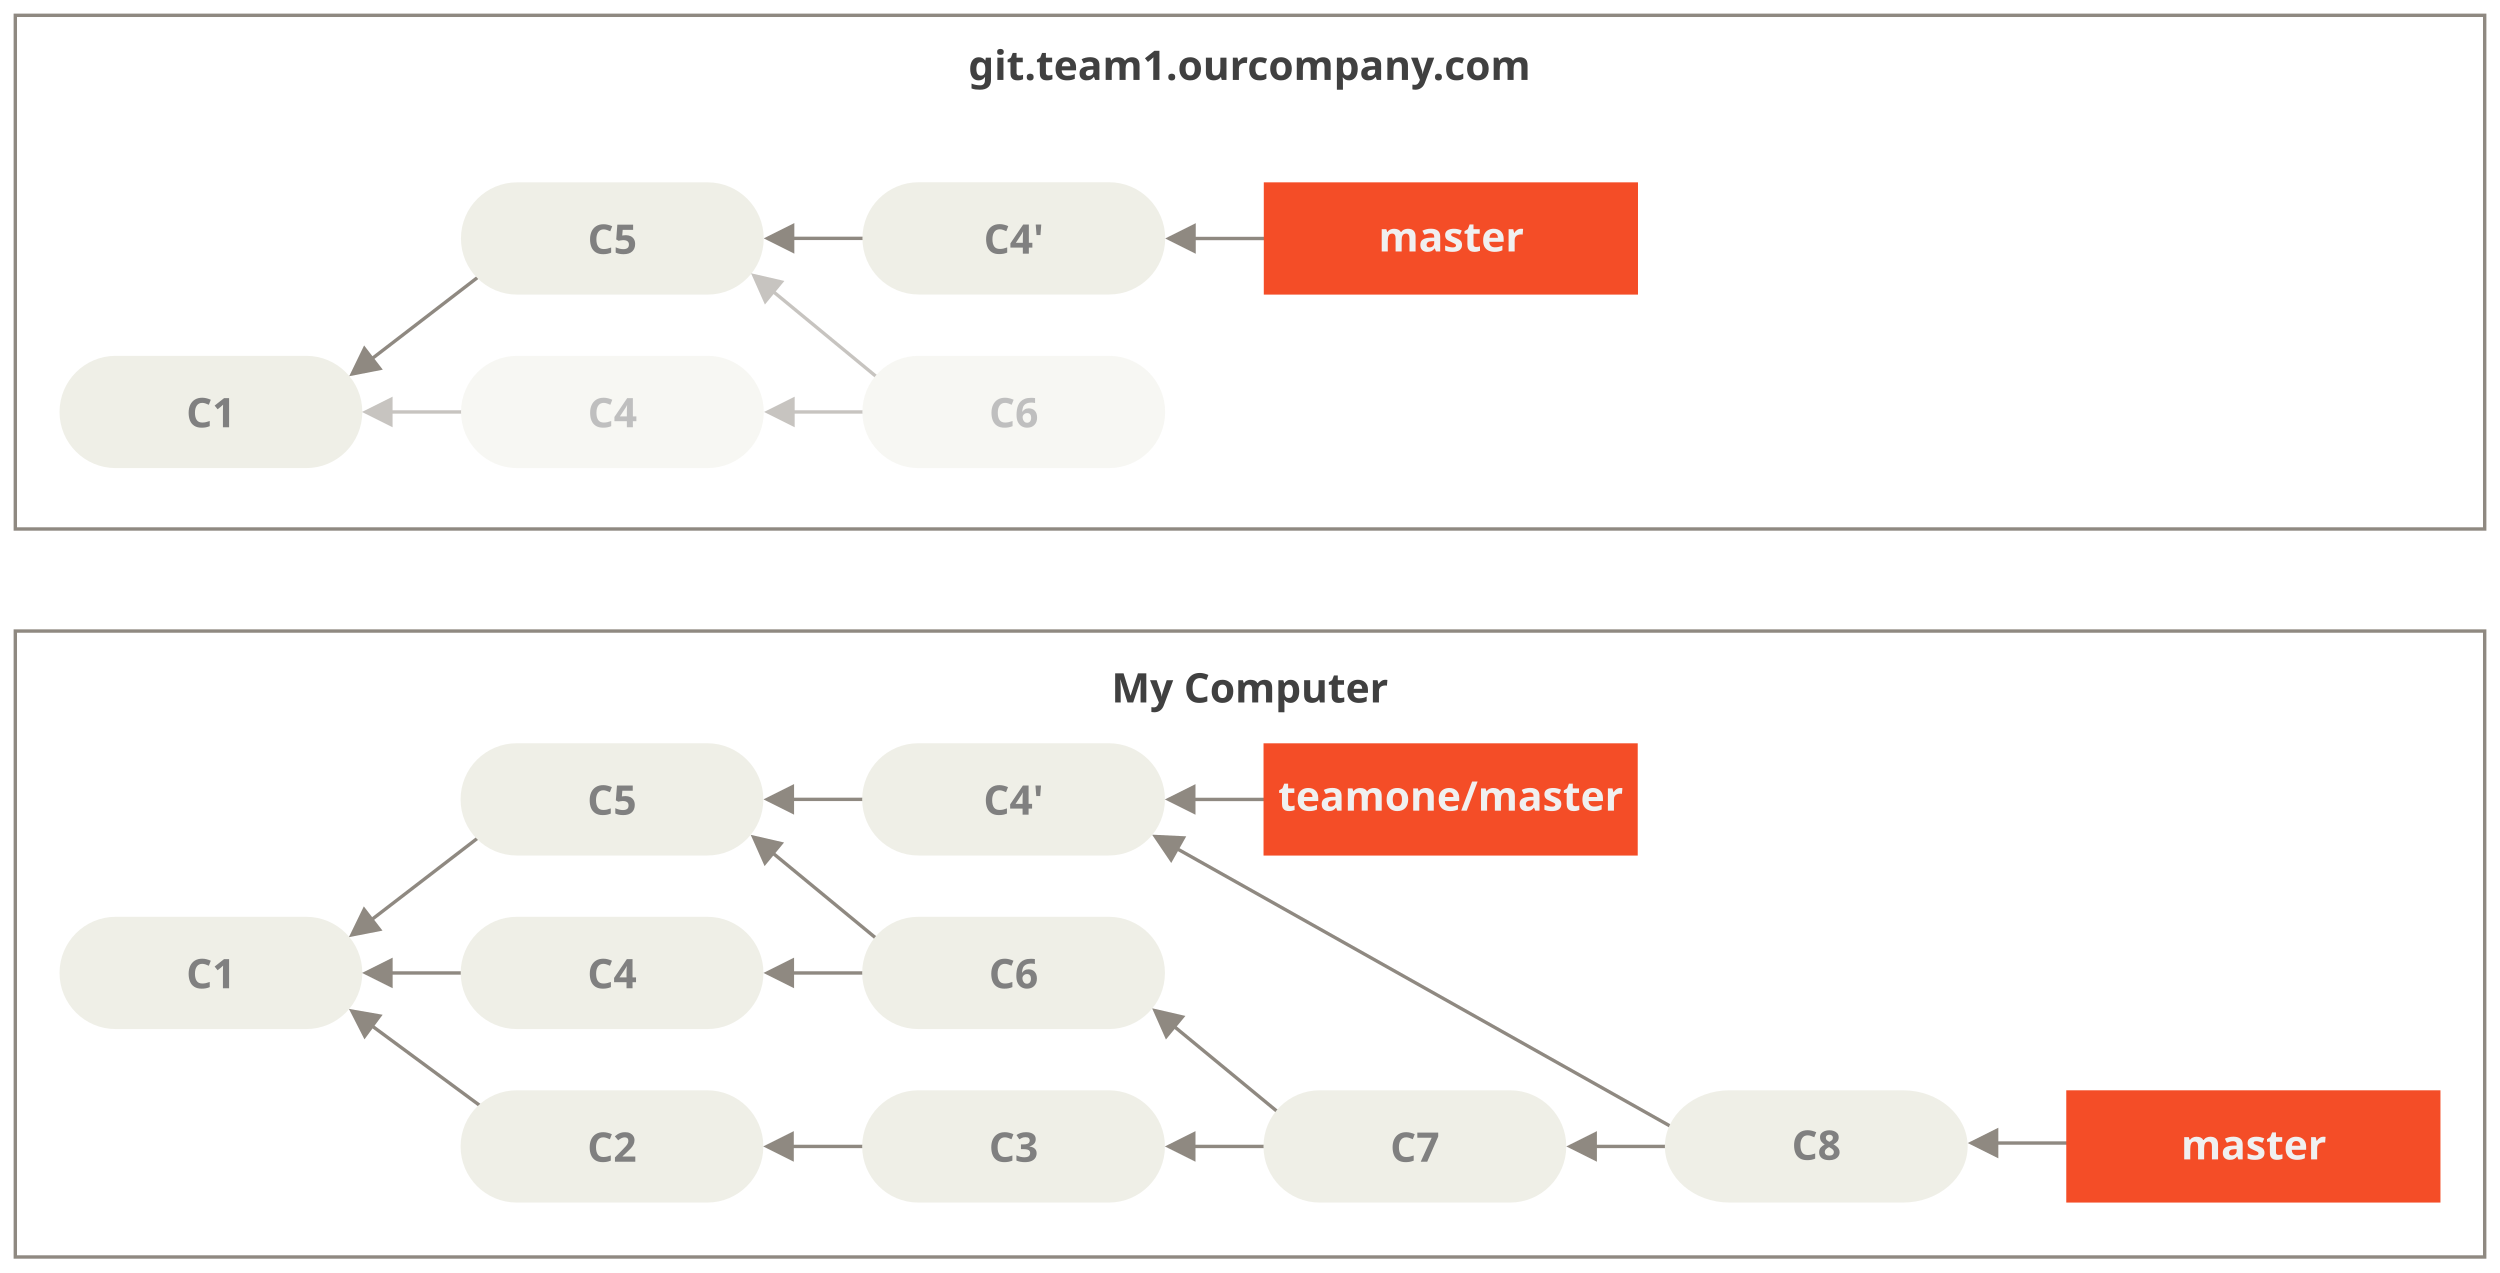
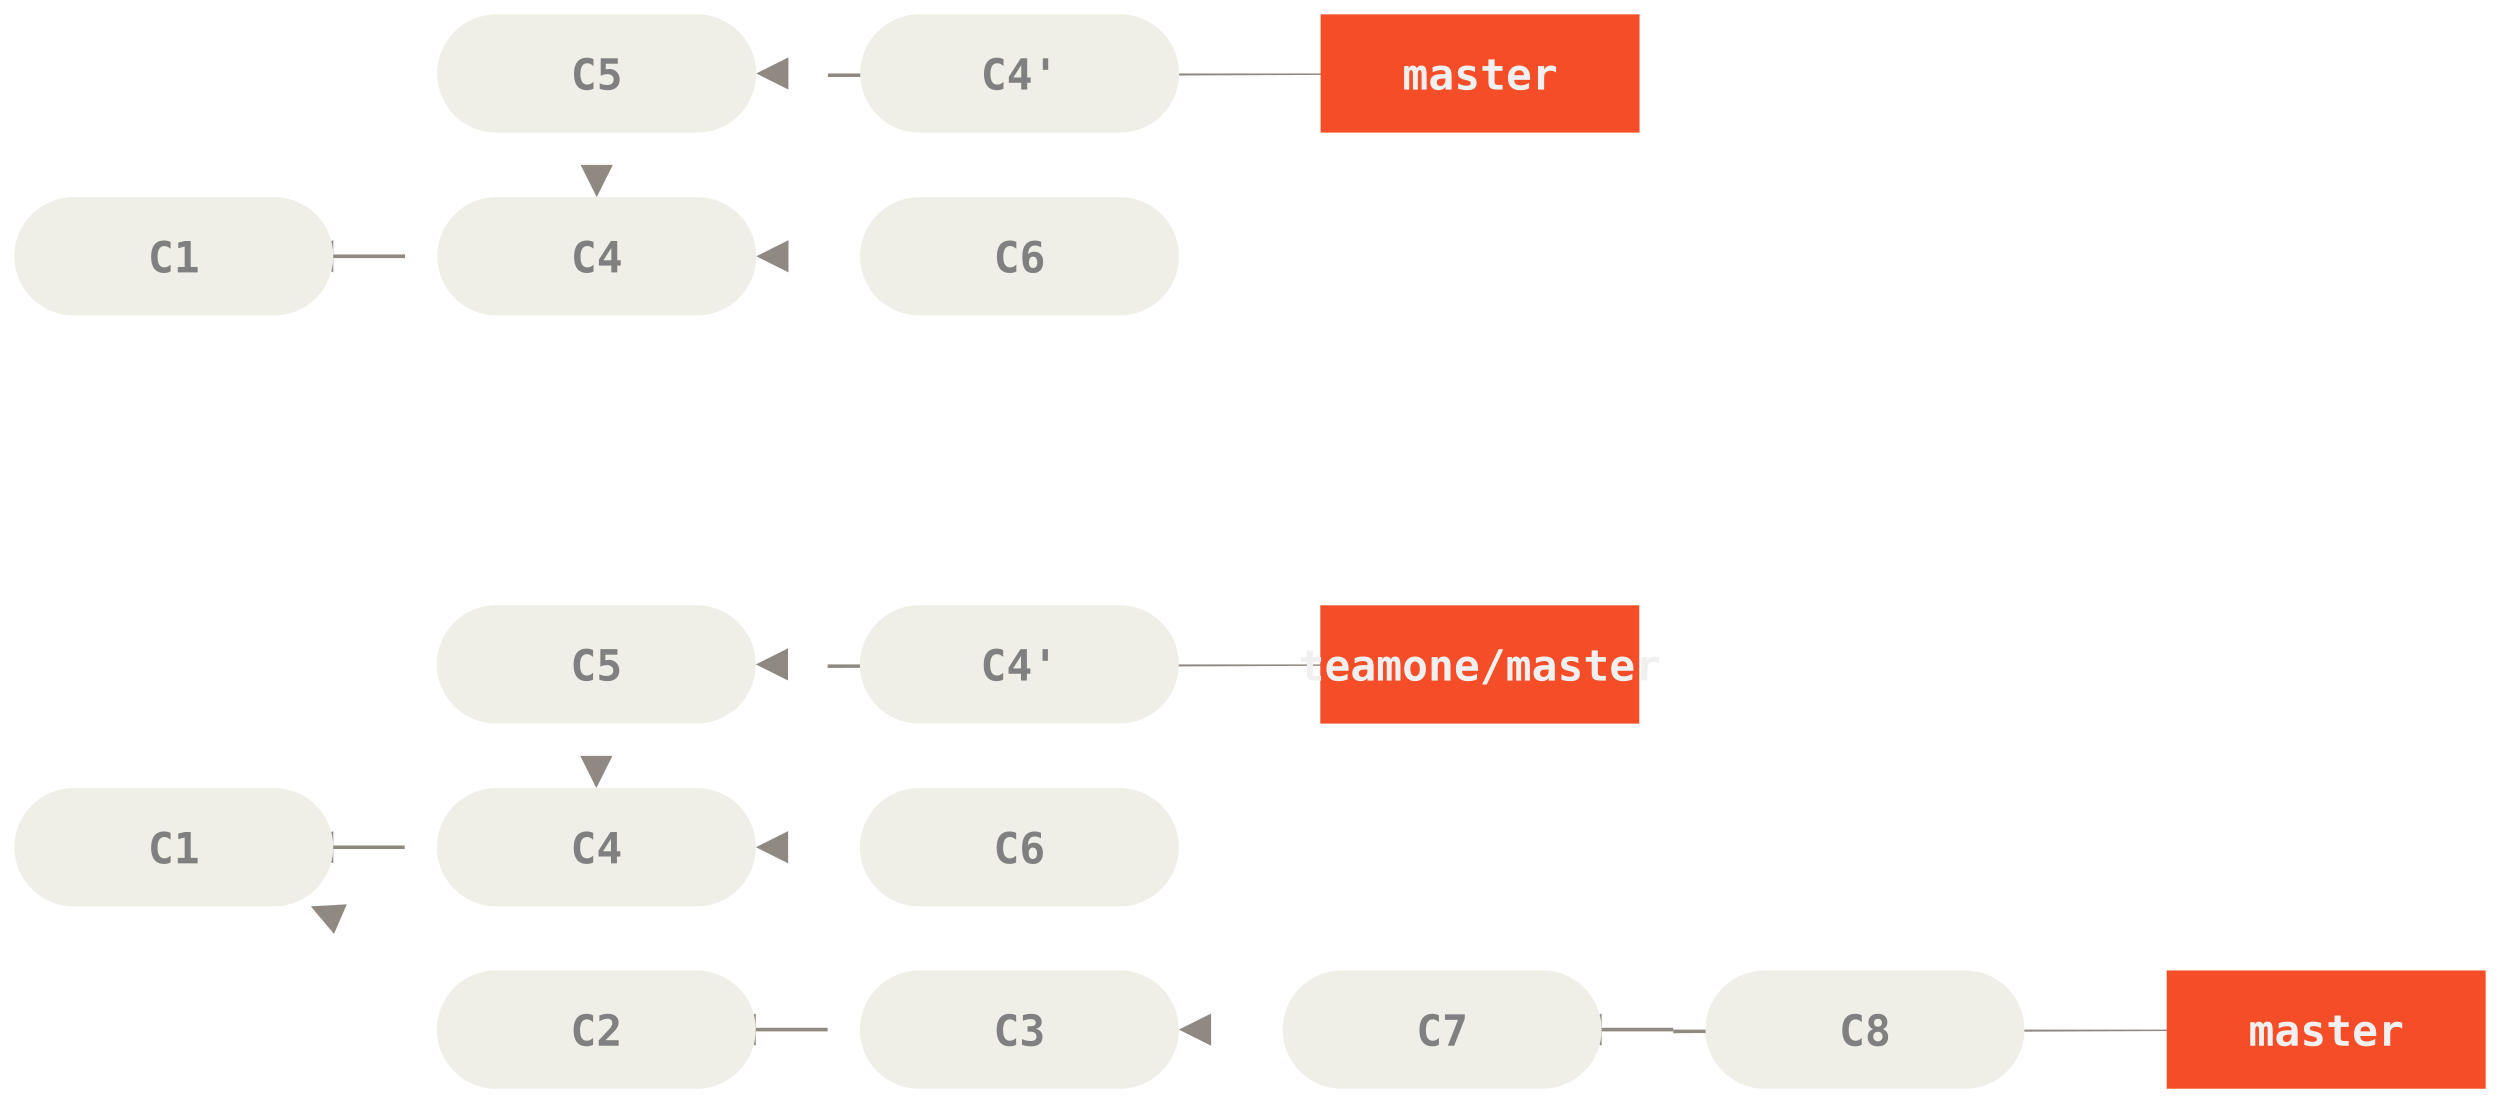
- <svg xmlns="http://www.w3.org/2000/svg" id="svg12162" version="1.1" viewBox="0 0 734.89 374">
-   <g id="g1816" transform="translate(-11.5,-12.5)">
-     <rect id="Rectangle-10" x="16" y="17" width="725.89" height="151" style="fill:none;stroke-linecap:square;stroke:#8f8981" />
-     <rect id="Rectangle-11" x="16" y="198" width="725.89" height="184" style="fill:none;stroke-linecap:square;stroke:#8f8981" />
-     <g id="g1633" transform="translate(-7.9999)">
-       <g id="brown" transform="translate(37,117.1)" style="fill-rule:evenodd;fill:none">
-         <rect id="Rectangle-1" width="89" height="33" rx="16.5" ry="16.5" style="fill-rule:evenodd;fill:#efefe7" />
-         <text id="C6" font-size="12px" font-weight="700" style="fill:#979797;font-family:'Source Code Pro';font-size:12px;font-weight:700;text-anchor:middle">
-           <tspan id="tspan11989" x="44.5" y="21" style="fill:gray">C1</tspan>
-         </text>
-       </g>
-       <path id="Line-2" transform="translate(362,66.1)" d="m9 16h38v1h-38v4l-9-4.5 9-4.5z" style="fill:#8f8981" />
-       <g id="g1173" transform="translate(-14,10.1)">
-         <rect id="Rectangle-2" transform="matrix(1.0377 0 0 1 405 56)" width="106" height="33" style="fill-rule:evenodd;fill:#f44d27" />
-         <text id="master" transform="translate(407.1 56.316)" font-size="12px" font-weight="700" style="fill-rule:evenodd;fill:#979797;font-family:'Source Code Pro';font-size:12px;font-weight:700;text-anchor:middle">
-           <tspan id="tspan11995" x="53" y="20" style="fill:#f0f0f0">master</tspan>
-         </text>
-       </g>
-       <g id="g1584">
-         <path id="path12049" transform="translate(244 66.07)" d="m9 16h39v1h-39v4l-9-4.5 9-4.5z" style="fill:#8f8981" />
-         <g id="g12057" transform="translate(273.02 66.07)" style="fill-rule:evenodd;fill:none">
-           <rect id="rect12051" width="89" height="33" rx="16.5" ry="16.5" style="fill-rule:evenodd;fill:#efefe7" />
-           <text id="text12055" font-size="12px" font-weight="700" style="fill:#979797;font-family:'Source Code Pro';font-size:12px;font-weight:700;text-anchor:middle">
-             <tspan id="tspan12053" x="44.5" y="21" style="fill:gray">C4'</tspan>
-           </text>
-         </g>
-       </g>
-       <g id="g1572">
-         <path id="Line-11" transform="translate(-8.9562 10.287)" d="m137.93 106.92 45.659-35.122.61.793-45.659 35.122 2.439 3.171-9.877 1.921 4.39-9.054 2.439 3.171z" style="fill:#8f8981" />
-       </g>
-       <g id="g12078" transform="translate(155,66.1)" style="fill-rule:evenodd;fill:none">
-         <rect id="rect12072" width="89" height="33" rx="16.5" ry="16.5" style="fill-rule:evenodd;fill:#efefe7" />
-         <text id="text12076" font-size="12px" font-weight="700" style="fill:#979797;font-family:'Source Code Pro';font-size:12px;font-weight:700;text-anchor:middle">
-           <tspan id="tspan12074" x="44.5" y="21" style="fill:gray">C5</tspan>
-         </text>
-       </g>
-       <g id="g1569" style="opacity:.5">
-         <g id="g1554">
-           <path id="path12080" transform="translate(125.9 117.1)" d="m9 16h39v1h-39v4l-9-4.5 9-4.5z" style="fill:#8f8981" />
-           <g id="g12088" transform="translate(155.02 117.1)" style="fill-rule:evenodd;fill:none">
-             <rect id="rect12082" width="89" height="33" rx="16.5" ry="16.5" style="fill-rule:evenodd;fill:#efefe7" />
-             <text id="text12086" font-size="12px" font-weight="700" style="fill:#979797;font-family:'Source Code Pro';font-size:12px;font-weight:700;text-anchor:middle">
-               <tspan id="tspan12084" x="44.5" y="21" style="fill:gray">C4</tspan>
-             </text>
-           </g>
-         </g>
-         <g id="g1547">
-           <path id="Line-7" transform="translate(128.16 92.646)" d="m119.37 5.524 33.829 27.909-.636.771-33.829-27.909-2.546 3.086-4.079-9.199 9.806 2.256-2.546 3.086z" style="fill:#8f8981" />
-           <path id="path12092" transform="translate(244.1,117.1)" d="m9 16h39v1h-39v4l-9-4.5 9-4.5z" style="fill:#8f8981" />
-           <g id="g12100" transform="translate(273,117.1)" style="fill-rule:evenodd;fill:none">
-             <rect id="rect12094" width="89" height="33" rx="16.5" ry="16.5" style="fill-rule:evenodd;fill:#efefe7" />
-             <text id="text12098" font-size="12px" font-weight="700" style="fill:#979797;font-family:'Source Code Pro';font-size:12px;font-weight:700;text-anchor:middle">
-               <tspan id="tspan12096" x="44.5" y="21" style="fill:gray">C6</tspan>
-             </text>
-           </g>
-         </g>
-       </g>
-     </g>
-     <g id="g1703" transform="translate(-8.0785)">
-       <g id="g12006" transform="translate(37.079 282)" style="fill-rule:evenodd;fill:none">
-         <rect id="rect12000" width="89" height="33" rx="16.5" ry="16.5" style="fill-rule:evenodd;fill:#efefe7" />
-         <text id="text12004" font-size="12px" font-weight="700" style="fill:#979797;font-family:'Source Code Pro';font-size:12px;font-weight:700;text-anchor:middle">
-           <tspan id="tspan12002" x="44.5" y="21" style="fill:gray">C1</tspan>
-         </text>
-       </g>
-       <g id="g1386">
-         <path id="Line-3" transform="translate(-6.9593 -.14305)" d="m136.64 314.15 35.563 26.249-.594.805-35.563-26.249-2.375 3.218-4.569-8.965 9.914 1.724z" style="fill:#8f8981" />
-         <g id="g12015" transform="translate(154.97 333)" style="fill-rule:evenodd;fill:none">
-           <rect id="rect12009" width="89" height="33" rx="16.5" ry="16.5" style="fill-rule:evenodd;fill:#efefe7" />
-           <text id="text12013" font-size="12px" font-weight="700" style="fill:#979797;font-family:'Source Code Pro';font-size:12px;font-weight:700;text-anchor:middle">
-             <tspan id="tspan12011" x="44.5" y="21" style="fill:gray">C2</tspan>
-           </text>
-         </g>
-       </g>
-       <g id="g1379">
-         <path id="Line-4" transform="translate(243.92 333)" d="m9 16h39v1h-39v4l-9-4.5 9-4.5z" style="fill:#8f8981" />
-         <g id="g12024" transform="translate(273.02 333)" style="fill-rule:evenodd;fill:none">
-           <rect id="rect12018" width="89" height="33" rx="16.5" ry="16.5" style="fill-rule:evenodd;fill:#efefe7" />
-           <text id="text12022" font-size="12px" font-weight="700" style="fill:#979797;font-family:'Source Code Pro';font-size:12px;font-weight:700;text-anchor:middle">
-             <tspan id="tspan12020" x="44.5" y="21" style="fill:gray">C3</tspan>
-           </text>
-         </g>
-       </g>
-       <g id="g1427">
-         <path id="Line-10" transform="translate(-4.8771 -1.3)" d="m370.37 315.52 33.829 27.909-.636.771-33.829-27.909-2.546 3.086-4.079-9.199 9.806 2.256z" style="fill:#8f8981" />
-         <path id="path12027" transform="translate(362 333)" d="m9 16h39v1h-39v4l-9-4.5 9-4.5z" style="fill:#8f8981" />
-         <g id="g12035" transform="translate(390.99 333)" style="fill-rule:evenodd;fill:none">
-           <rect id="rect12029" width="89" height="33" rx="16.5" ry="16.5" style="fill-rule:evenodd;fill:#efefe7" />
-           <text id="text12033" font-size="12px" font-weight="700" style="fill:#979797;font-family:'Source Code Pro';font-size:12px;font-weight:700;text-anchor:middle">
-             <tspan id="tspan12031" x="44.5" y="21" style="fill:gray">C7</tspan>
-           </text>
-         </g>
-       </g>
-       <g id="g1419">
-         <path id="Line-12" transform="translate(-5.8284 -.4)" d="m372.15 262.23 153.03 86.078-.49.872-153.03-86.078-1.961 3.486-5.638-8.334 10.05.49z" style="fill:#8f8981" />
-         <path id="path12038" transform="translate(480 333)" d="m9 16h39v1h-39v4l-9-4.5 9-4.5z" style="fill:#8f8981" />
-         <g id="g1394">
-           <rect id="rect12040" transform="matrix(1 0 0 .86842 508.98 333)" width="89" height="38" rx="19" ry="21.879" style="fill-rule:evenodd;fill:#efefe7" />
-           <text id="text12044" transform="translate(509.01 330.9)" font-size="12px" font-weight="700" style="fill-rule:evenodd;fill:#979797;font-family:'Source Code Pro';font-size:12px;font-weight:700;text-anchor:middle">
-             <tspan id="tspan12042" x="44.5" y="22.515" style="fill:gray">C8</tspan>
-           </text>
-         </g>
-       </g>
-       <g id="g1465">
-         <path id="path12060" transform="translate(244 230.98)" d="m9 16h39v1h-39v4l-9-4.5 9-4.5z" style="fill:#8f8981" />
-         <g id="g12068" transform="translate(273.02 230.98)" style="fill-rule:evenodd;fill:none">
-           <rect id="rect12062" width="89" height="33" rx="16.5" ry="16.5" style="fill-rule:evenodd;fill:#efefe7" />
-           <text id="text12066" font-size="12px" font-weight="700" style="fill:#979797;font-family:'Source Code Pro';font-size:12px;font-weight:700;text-anchor:middle">
-             <tspan id="tspan12064" x="44.5" y="21" style="fill:gray">C4'</tspan>
-           </text>
-         </g>
-       </g>
-       <g id="g1434">
-         <path id="path12104" transform="translate(126,282)" d="m9 16h39v1h-39v4l-9-4.5 9-4.5z" style="fill:#8f8981" />
-         <g id="g12112" transform="translate(155,282)" style="fill-rule:evenodd;fill:none">
-           <rect id="rect12106" width="89" height="33" rx="16.5" ry="16.5" style="fill-rule:evenodd;fill:#efefe7" />
-           <text id="text12110" font-size="12px" font-weight="700" style="fill:#979797;font-family:'Source Code Pro';font-size:12px;font-weight:700;text-anchor:middle">
-             <tspan id="tspan12108" x="44.5" y="21" style="fill:gray">C4</tspan>
-           </text>
-         </g>
-       </g>
-       <path id="Line-8" transform="translate(-5.8583 -1.277)" d="m253.37 264.52 33.829 27.909-.636.771-33.829-27.909-2.546 3.086-4.079-9.199 9.806 2.256z" style="fill:#8f8981" />
-       <g id="g1472">
-         <path id="Line-9" transform="translate(-6.9657 .17967)" d="m135.93 281.92 45.659-35.122.61.793-45.659 35.122 2.439 3.171-9.877 1.921 4.39-9.054z" style="fill:#8f8981" />
-         <g id="g12123" transform="translate(154.97 230.98)" style="fill-rule:evenodd;fill:none">
-           <rect id="rect12117" width="89" height="33" rx="16.5" ry="16.5" style="fill-rule:evenodd;fill:#efefe7" />
-           <text id="text12121" font-size="12px" font-weight="700" style="fill:#979797;font-family:'Source Code Pro';font-size:12px;font-weight:700;text-anchor:middle">
-             <tspan id="tspan12119" x="44.5" y="21" style="fill:gray">C5</tspan>
-           </text>
-         </g>
-       </g>
-       <g id="g1453">
-         <path id="path12125" transform="translate(244 282)" d="m9 16h39v1h-39v4l-9-4.5 9-4.5z" style="fill:#8f8981" />
-         <g id="g12133" transform="translate(273.02 282)" style="fill-rule:evenodd;fill:none">
-           <rect id="rect12127" width="89" height="33" rx="16.5" ry="16.5" style="fill-rule:evenodd;fill:#efefe7" />
-           <text id="text12131" font-size="12px" font-weight="700" style="fill:#979797;font-family:'Source Code Pro';font-size:12px;font-weight:700;text-anchor:middle">
-             <tspan id="tspan12129" x="44.5" y="21" style="fill:gray">C6</tspan>
-           </text>
-         </g>
-       </g>
-       <g id="g1411">
-         <path id="Line-5" transform="translate(598,332)" d="m9 16h39v1h-39v4l-9-4.5 9-4.5z" style="fill:#8f8981" />
-         <g id="g1404">
-           <rect id="rect12137" transform="matrix(1.0377 0 0 1 626.97 333)" width="106" height="33" style="fill-rule:evenodd;fill:#f44d27" />
-           <text id="text12141" transform="translate(629.07 333.32)" font-size="12px" font-weight="700" style="fill-rule:evenodd;fill:#979797;font-family:'Source Code Pro';font-size:12px;font-weight:700;text-anchor:middle">
-             <tspan id="tspan12139" x="53" y="20" style="fill:#f0f0f0">master</tspan>
-           </text>
-         </g>
-       </g>
-       <g id="g1497">
-         <path id="Line-6" transform="translate(362,231)" d="m9 16h38v1h-38v4l-9-4.5 9-4.5z" style="fill:#8f8981" />
-         <g id="g1489">
-           <g id="g1160" transform="translate(-7)">
-             <rect id="rect12147" transform="matrix(.99099 0 0 1 398 231)" width="111" height="33" style="fill-rule:evenodd;fill:#f44d27" />
-           </g>
-           <text id="text12151" transform="translate(390.52 230.8)" font-size="12px" font-weight="700" style="fill-rule:evenodd;fill:#979797;font-family:'Source Code Pro';font-size:12px;font-weight:700;text-anchor:middle">
-             <tspan id="tspan12149" x="55.5" y="20" style="fill:#f0f0f0">teamone/master</tspan>
-           </text>
-         </g>
-       </g>
-     </g>
-     <text id="My-Computer" transform="translate(15.961)" font-size="12px" font-weight="700" style="fill-rule:evenodd;fill:#404040;font-family:'Source Code Pro';font-size:12px;font-weight:700;text-anchor:middle">
-       <tspan id="tspan12155" x="362.945" y="219" style="fill:#404040">My Computer</tspan>
+ <svg xmlns="http://www.w3.org/2000/svg" version="1.1" width="1395.2" height="615.6" viewBox="0 0 697.6 307.8">
+   <path d="m93 71.01h20.02v1h-20.02v4l-9-4.5 9-4.5z" fill="#8f8981" />
+   <path d="M166.506 37 L166.51 46.01 L162.01 46.012 L166.514 55.01 L171.01 46.008 L166.51 46.01 Z" fill="#8f8981" />
+   <path d="M240 71.51 L220.02 71.51 L220.02 67.01 L211.02 71.51 L220.02 76.01 L220.02 71.51 Z" fill="#8f8981" />
+   <path d="M240.02 20.5 L220 20.5 L220 16 L211 20.5 L220 25 L220 20.5 Z" fill="#8f8981" />
+   <path d="m457.5 20.5h-226.48v1h--226.48v4l9-4.5-9-4.5z" fill="#8f8981" />
+   <path d="m93 235.91h19.92v1h-19.92v4l-9-4.5 9-4.5z" fill="#8f8981" />
+   <path d="M166.4 201.89 L166.405 210.91 L161.905 210.913 L166.41 219.91 L170.905 210.907 L166.405 210.91 Z" fill="#8f8981" />
+   <path d="M239.94 236.41 L219.92 236.41 L219.92 231.91 L210.92 236.41 L219.92 240.91 L219.92 236.41 Z" fill="#8f8981" />
+   <path d="M239.94 185.39 L219.89 185.39 L219.89 180.89 L210.89 185.39 L219.89 189.89 L219.89 185.39 Z" fill="#8f8981" />
+   <path d="m457.42 185.39h-226.48v1h--226.48v4l9-4.5-9-4.5z" fill="#8f8981" />
+   <path d="M128.167 270.8 L94.986 256.477 L96.77 252.345 L86.723 252.91 L93.203 260.608 L94.986 256.477 Z" fill="#8f8981" />
+   <path d="m210.89 286.8h20.05v1h-20.05v4l-9-4.5 9-4.5z" fill="#8f8981" />
+   <path d="M357.91 287.3 L337.94 287.3 L337.94 282.8 L328.94 287.3 L337.94 291.8 L337.94 287.3 Z" fill="#8f8981" />
+   <path d="m446.91 286.8h19.99v1h-19.99v4l-9-4.5 9-4.5z" fill="#8f8981" />
+   <path d="m693.6 287.3h-226.7v1h--226.7v4l9-4.5-9-4.5z" fill="#8f8981" />
+   <g>
+     <rect x="4" y="55.01" width="89" height="33" rx="16.5" ry="16.5" fill="#efefe7" />
+     <text font-size="12px" font-weight="700" font-family="'JetBrains Mono', 'Source Code Pro', monospace" text-anchor="middle">
+       <tspan x="48.5" y="76.01" fill="gray">C1</tspan>
    </text>
-     <text id="git.team1.ourcompany" transform="translate(15.841)" font-size="12px" font-weight="700" style="fill-rule:evenodd;fill:#404040;font-family:'Source Code Pro';font-size:12px;font-weight:700;text-anchor:middle">
-       <tspan id="tspan12158" x="362.945" y="36" style="fill:#404040">git.team1.ourcompany.com</tspan>
+   </g>
+   <g>
+     <rect x="368.5" y="4" width="89" height="33" fill="#f44d27" />
+     <text font-size="12px" font-weight="700" font-family="'JetBrains Mono', 'Source Code Pro', monospace" text-anchor="middle">
+       <tspan x="413" y="25" fill="#f0f0f0">master</tspan>
+     </text>
+   </g>
+   <g>
+     <rect x="240.02" y="4" width="89" height="33" rx="16.5" ry="16.5" fill="#efefe7" />
+     <text font-size="12px" font-weight="700" font-family="'JetBrains Mono', 'Source Code Pro', monospace" text-anchor="middle">
+       <tspan x="284.52" y="25" fill="gray">C4'</tspan>
+     </text>
+   </g>
+   <g>
+     <rect x="122" y="4" width="89" height="33" rx="16.5" ry="16.5" fill="#efefe7" />
+     <text font-size="12px" font-weight="700" font-family="'JetBrains Mono', 'Source Code Pro', monospace" text-anchor="middle">
+       <tspan x="166.5" y="25" fill="gray">C5</tspan>
+     </text>
+   </g>
+   <g>
+     <rect x="122.02" y="55.01" width="89" height="33" rx="16.5" ry="16.5" fill="#efefe7" />
+     <text font-size="12px" font-weight="700" font-family="'JetBrains Mono', 'Source Code Pro', monospace" text-anchor="middle">
+       <tspan x="166.52" y="76.01" fill="gray">C4</tspan>
+     </text>
+   </g>
+   <g>
+     <rect x="240" y="55.01" width="89" height="33" rx="16.5" ry="16.5" fill="#efefe7" />
+     <text font-size="12px" font-weight="700" font-family="'JetBrains Mono', 'Source Code Pro', monospace" text-anchor="middle">
+       <tspan x="284.5" y="76.01" fill="gray">C6</tspan>
+     </text>
+   </g>
+   <g>
+     <rect x="4" y="219.91" width="89" height="33" rx="16.5" ry="16.5" fill="#efefe7" />
+     <text font-size="12px" font-weight="700" font-family="'JetBrains Mono', 'Source Code Pro', monospace" text-anchor="middle">
+       <tspan x="48.5" y="240.91" fill="gray">C1</tspan>
+     </text>
+   </g>
+   <g>
+     <rect x="121.89" y="270.8" width="89" height="33" rx="16.5" ry="16.5" fill="#efefe7" />
+     <text font-size="12px" font-weight="700" font-family="'JetBrains Mono', 'Source Code Pro', monospace" text-anchor="middle">
+       <tspan x="166.39" y="291.8" fill="gray">C2</tspan>
+     </text>
+   </g>
+   <g>
+     <rect x="239.94" y="270.8" width="89" height="33" rx="16.5" ry="16.5" fill="#efefe7" />
+     <text font-size="12px" font-weight="700" font-family="'JetBrains Mono', 'Source Code Pro', monospace" text-anchor="middle">
+       <tspan x="284.44" y="291.8" fill="gray">C3</tspan>
+     </text>
+   </g>
+   <g>
+     <rect x="357.91" y="270.8" width="89" height="33" rx="16.5" ry="16.5" fill="#efefe7" />
+     <text font-size="12px" font-weight="700" font-family="'JetBrains Mono', 'Source Code Pro', monospace" text-anchor="middle">
+       <tspan x="402.41" y="291.8" fill="gray">C7</tspan>
+     </text>
+   </g>
+   <g>
+     <rect x="475.9" y="270.8" width="89" height="33" rx="16.5" ry="16.5" fill="#efefe7" />
+     <text font-size="12px" font-weight="700" font-family="'JetBrains Mono', 'Source Code Pro', monospace" text-anchor="middle">
+       <tspan x="520.4" y="291.8" fill="gray">C8</tspan>
+     </text>
+   </g>
+   <g>
+     <rect x="239.94" y="168.89" width="89" height="33" rx="16.5" ry="16.5" fill="#efefe7" />
+     <text font-size="12px" font-weight="700" font-family="'JetBrains Mono', 'Source Code Pro', monospace" text-anchor="middle">
+       <tspan x="284.44" y="189.89" fill="gray">C4'</tspan>
+     </text>
+   </g>
+   <g>
+     <rect x="121.92" y="219.91" width="89" height="33" rx="16.5" ry="16.5" fill="#efefe7" />
+     <text font-size="12px" font-weight="700" font-family="'JetBrains Mono', 'Source Code Pro', monospace" text-anchor="middle">
+       <tspan x="166.42" y="240.91" fill="gray">C4</tspan>
+     </text>
+   </g>
+   <g>
+     <rect x="121.89" y="168.89" width="89" height="33" rx="16.5" ry="16.5" fill="#efefe7" />
+     <text font-size="12px" font-weight="700" font-family="'JetBrains Mono', 'Source Code Pro', monospace" text-anchor="middle">
+       <tspan x="166.39" y="189.89" fill="gray">C5</tspan>
+     </text>
+   </g>
+   <g>
+     <rect x="239.94" y="219.91" width="89" height="33" rx="16.5" ry="16.5" fill="#efefe7" />
+     <text font-size="12px" font-weight="700" font-family="'JetBrains Mono', 'Source Code Pro', monospace" text-anchor="middle">
+       <tspan x="284.44" y="240.91" fill="gray">C6</tspan>
+     </text>
+   </g>
+   <g>
+     <rect x="604.6" y="270.8" width="89" height="33" fill="#f44d27" />
+     <text font-size="12px" font-weight="700" font-family="'JetBrains Mono', 'Source Code Pro', monospace" text-anchor="middle">
+       <tspan x="649.1" y="291.8" fill="#f0f0f0">master</tspan>
+     </text>
+   </g>
+   <g>
+     <rect x="368.42" y="168.91" width="89" height="33" fill="#f44d27" />
+     <text font-size="12px" font-weight="700" font-family="'JetBrains Mono', 'Source Code Pro', monospace" text-anchor="middle">
+       <tspan x="412.92" y="189.91" fill="#f0f0f0">teamone/master</tspan>
    </text>
  </g>
</svg>
